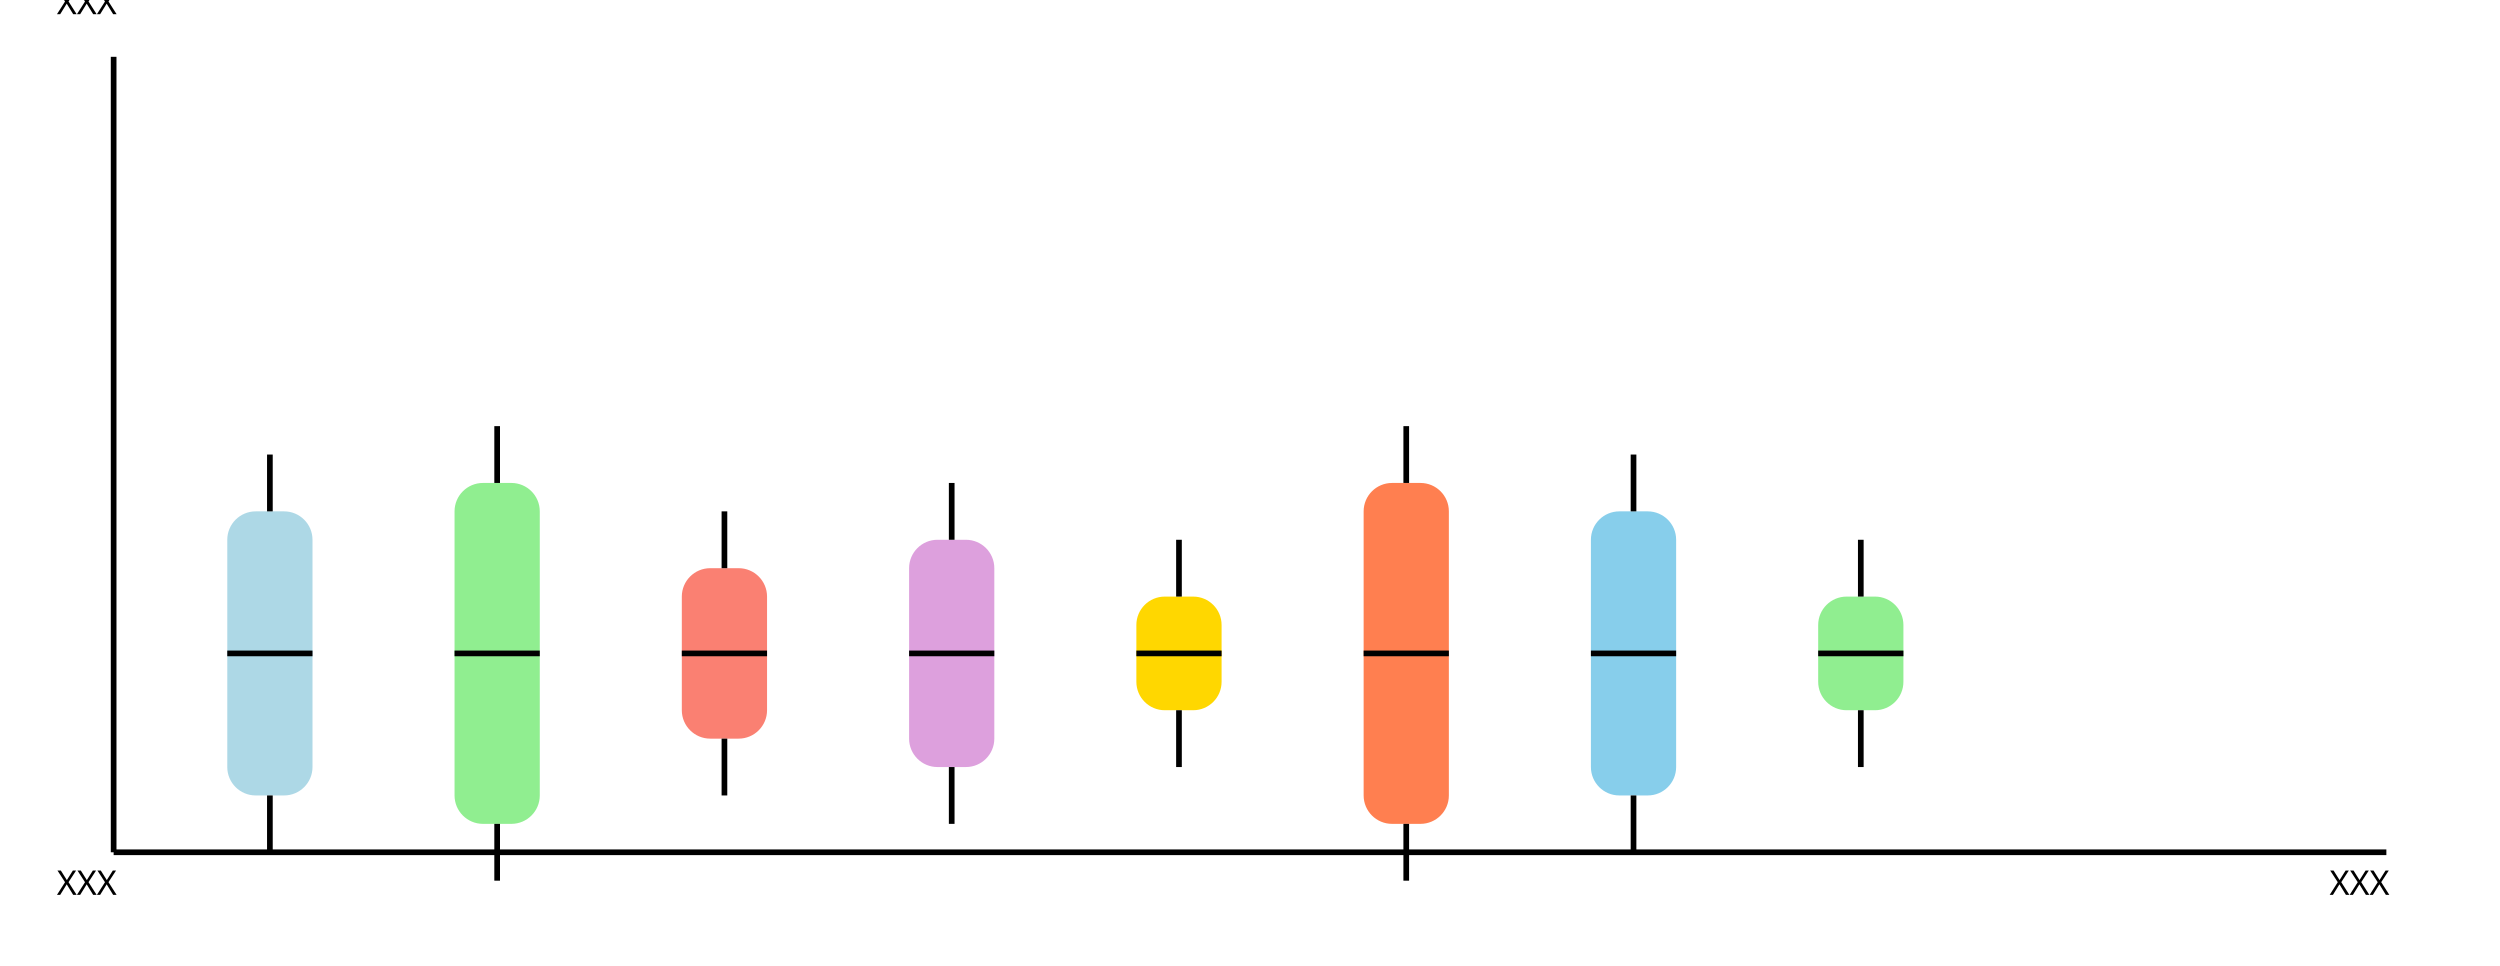
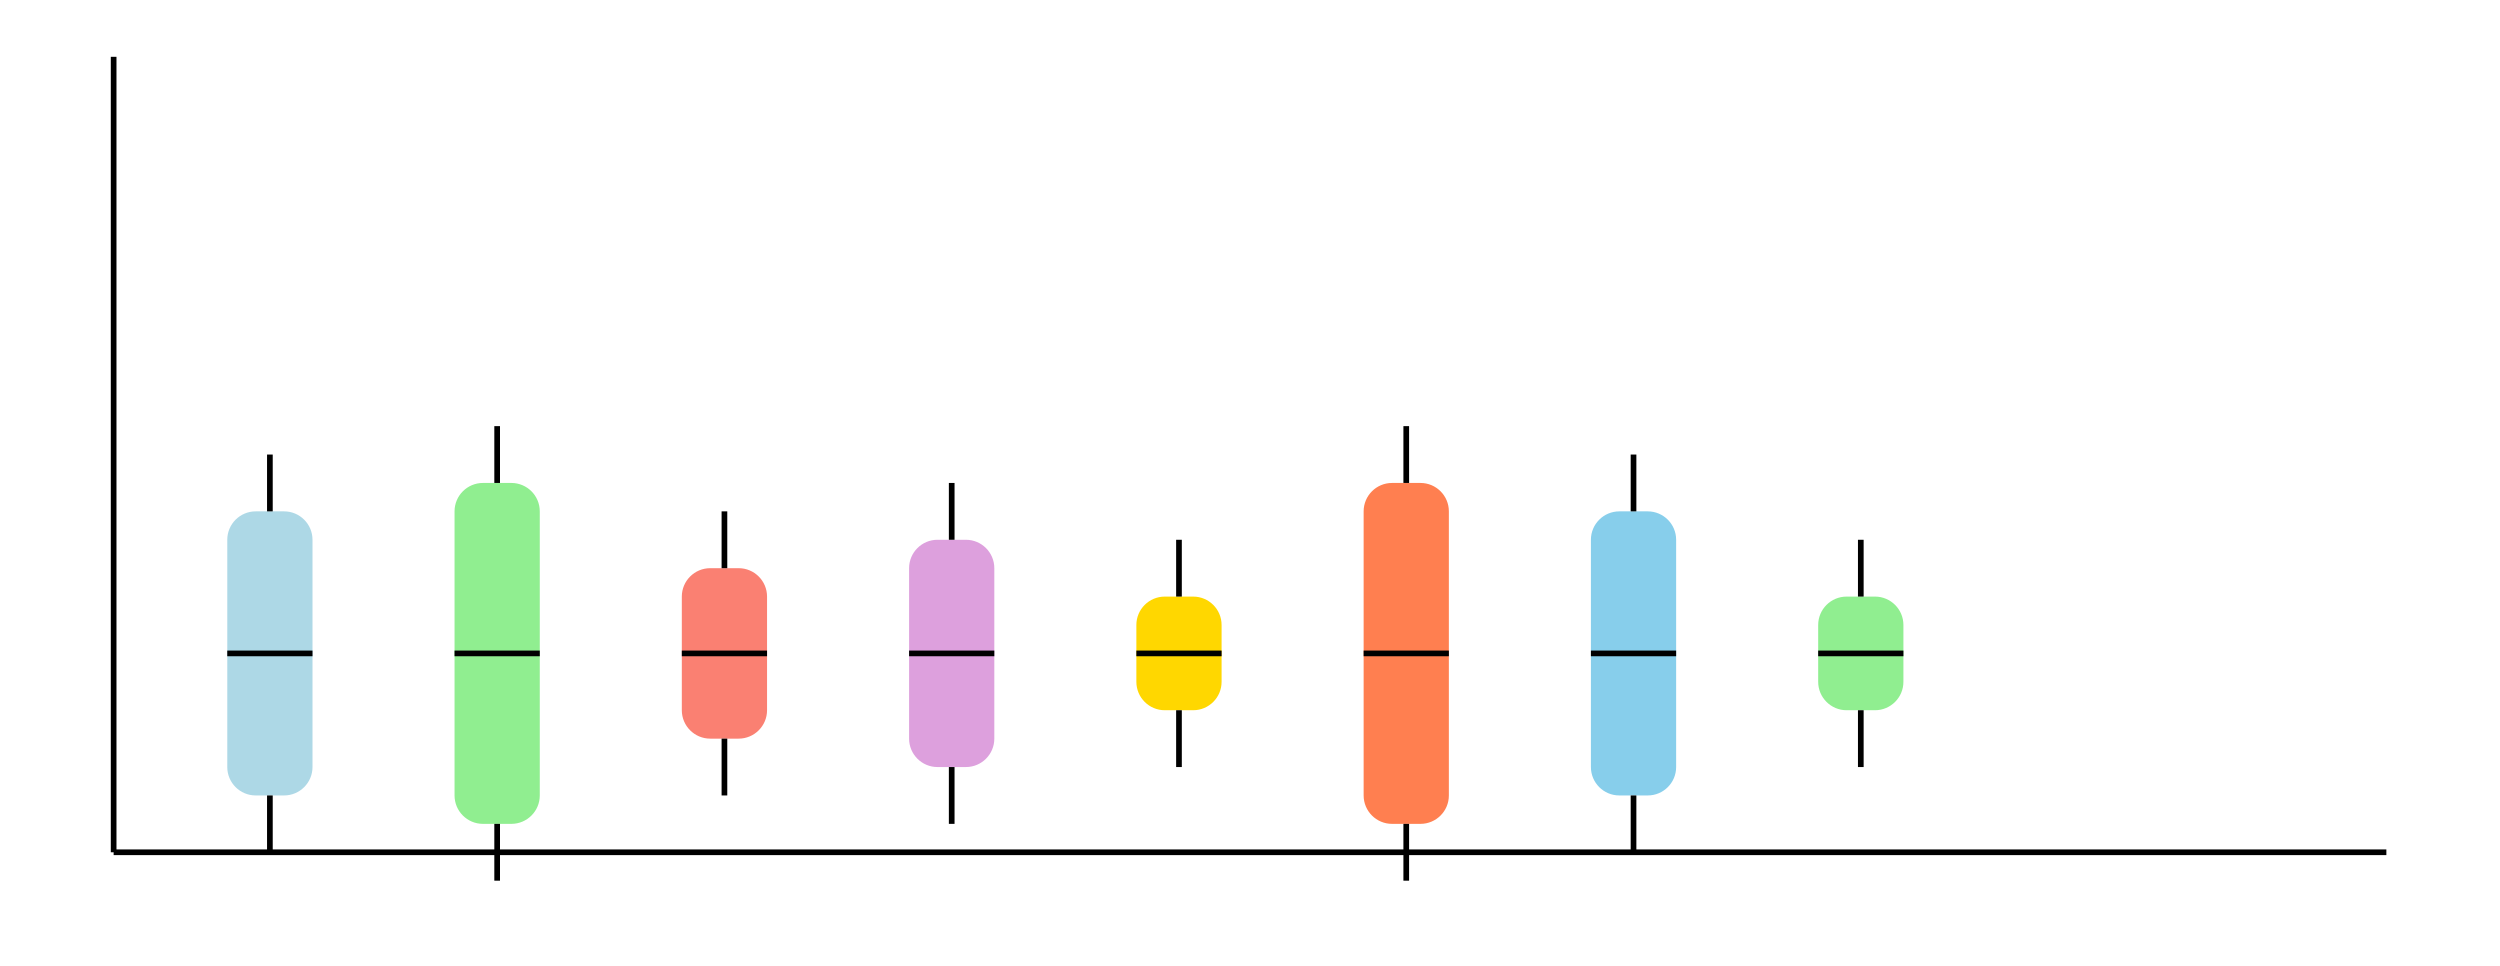
<svg xmlns="http://www.w3.org/2000/svg" width="880" height="340" viewBox="-440,-160,880,340" style="max-width: 100%; height: auto; font: 10px sans-serif;">
  <line x1="-400" y1="140" x2="400" y2="140" stroke="black" stroke-width="2" id="line_25" />
  <line x1="-400" y1="140" x2="-400" y2="-140" stroke="black" stroke-width="2" id="line_24" />
  <rect x="-360" y="20" width="30" height="100" fill="lightblue" rx="10" ry="10" id="rect_7" />
  <line x1="-345" y1="0" x2="-345" y2="20" stroke="black" stroke-width="2" id="line_23" />
  <line x1="-345" y1="120" x2="-345" y2="140" stroke="black" stroke-width="2" id="line_22" />
  <line x1="-360" y1="70" x2="-330" y2="70" stroke="black" stroke-width="2" id="line_21" />
  <rect x="-280" y="10" width="30" height="120" fill="lightgreen" rx="10" ry="10" id="rect_6" />
  <line x1="-265" y1="-10" x2="-265" y2="10" stroke="black" stroke-width="2" id="line_20" />
  <line x1="-265" y1="130" x2="-265" y2="150" stroke="black" stroke-width="2" id="line_19" />
  <line x1="-280" y1="70" x2="-250" y2="70" stroke="black" stroke-width="2" id="line_18" />
  <rect x="-200" y="40" width="30" height="60" fill="salmon" rx="10" ry="10" id="rect_5" />
  <line x1="-185" y1="20" x2="-185" y2="40" stroke="black" stroke-width="2" id="line_17" />
  <line x1="-185" y1="100" x2="-185" y2="120" stroke="black" stroke-width="2" id="line_16" />
  <line x1="-200" y1="70" x2="-170" y2="70" stroke="black" stroke-width="2" id="line_15" />
  <rect x="-120" y="30" width="30" height="80" fill="plum" rx="10" ry="10" id="rect_4" />
  <line x1="-105" y1="10" x2="-105" y2="30" stroke="black" stroke-width="2" id="line_14" />
  <line x1="-105" y1="110" x2="-105" y2="130" stroke="black" stroke-width="2" id="line_13" />
  <line x1="-120" y1="70" x2="-90" y2="70" stroke="black" stroke-width="2" id="line_12" />
  <rect x="-40" y="50" width="30" height="40" fill="gold" rx="10" ry="10" id="rect_3" />
  <line x1="-25" y1="30" x2="-25" y2="50" stroke="black" stroke-width="2" id="line_11" />
  <line x1="-25" y1="90" x2="-25" y2="110" stroke="black" stroke-width="2" id="line_10" />
  <line x1="-40" y1="70" x2="-10" y2="70" stroke="black" stroke-width="2" id="line_9" />
  <rect x="40" y="10" width="30" height="120" fill="coral" rx="10" ry="10" id="rect_2" />
  <line x1="55" y1="-10" x2="55" y2="10" stroke="black" stroke-width="2" id="line_8" />
  <line x1="55" y1="130" x2="55" y2="150" stroke="black" stroke-width="2" id="line_7" />
  <line x1="40" y1="70" x2="70" y2="70" stroke="black" stroke-width="2" id="line_6" />
  <rect x="120" y="20" width="30" height="100" fill="skyblue" rx="10" ry="10" id="rect_1" />
  <line x1="135" y1="0" x2="135" y2="20" stroke="black" stroke-width="2" id="line_5" />
  <line x1="135" y1="120" x2="135" y2="140" stroke="black" stroke-width="2" id="line_4" />
  <line x1="120" y1="70" x2="150" y2="70" stroke="black" stroke-width="2" id="line_3" />
  <rect x="200" y="50" width="30" height="40" fill="lightgreen" rx="10" ry="10" id="rect" />
  <line x1="215" y1="30" x2="215" y2="50" stroke="black" stroke-width="2" id="line_2" />
  <line x1="215" y1="90" x2="215" y2="110" stroke="black" stroke-width="2" id="line_1" />
  <line x1="200" y1="70" x2="230" y2="70" stroke="black" stroke-width="2" id="line" />
-   <text x="-420" y="155" font-family="sans-serif" font-size="12px" id="text_2">XXX</text>
-   <text x="380" y="155" font-family="sans-serif" font-size="12px" id="text_1">XXX</text>
-   <text x="-420" y="-155" font-family="sans-serif" font-size="12px" id="text">XXX</text>
</svg>
